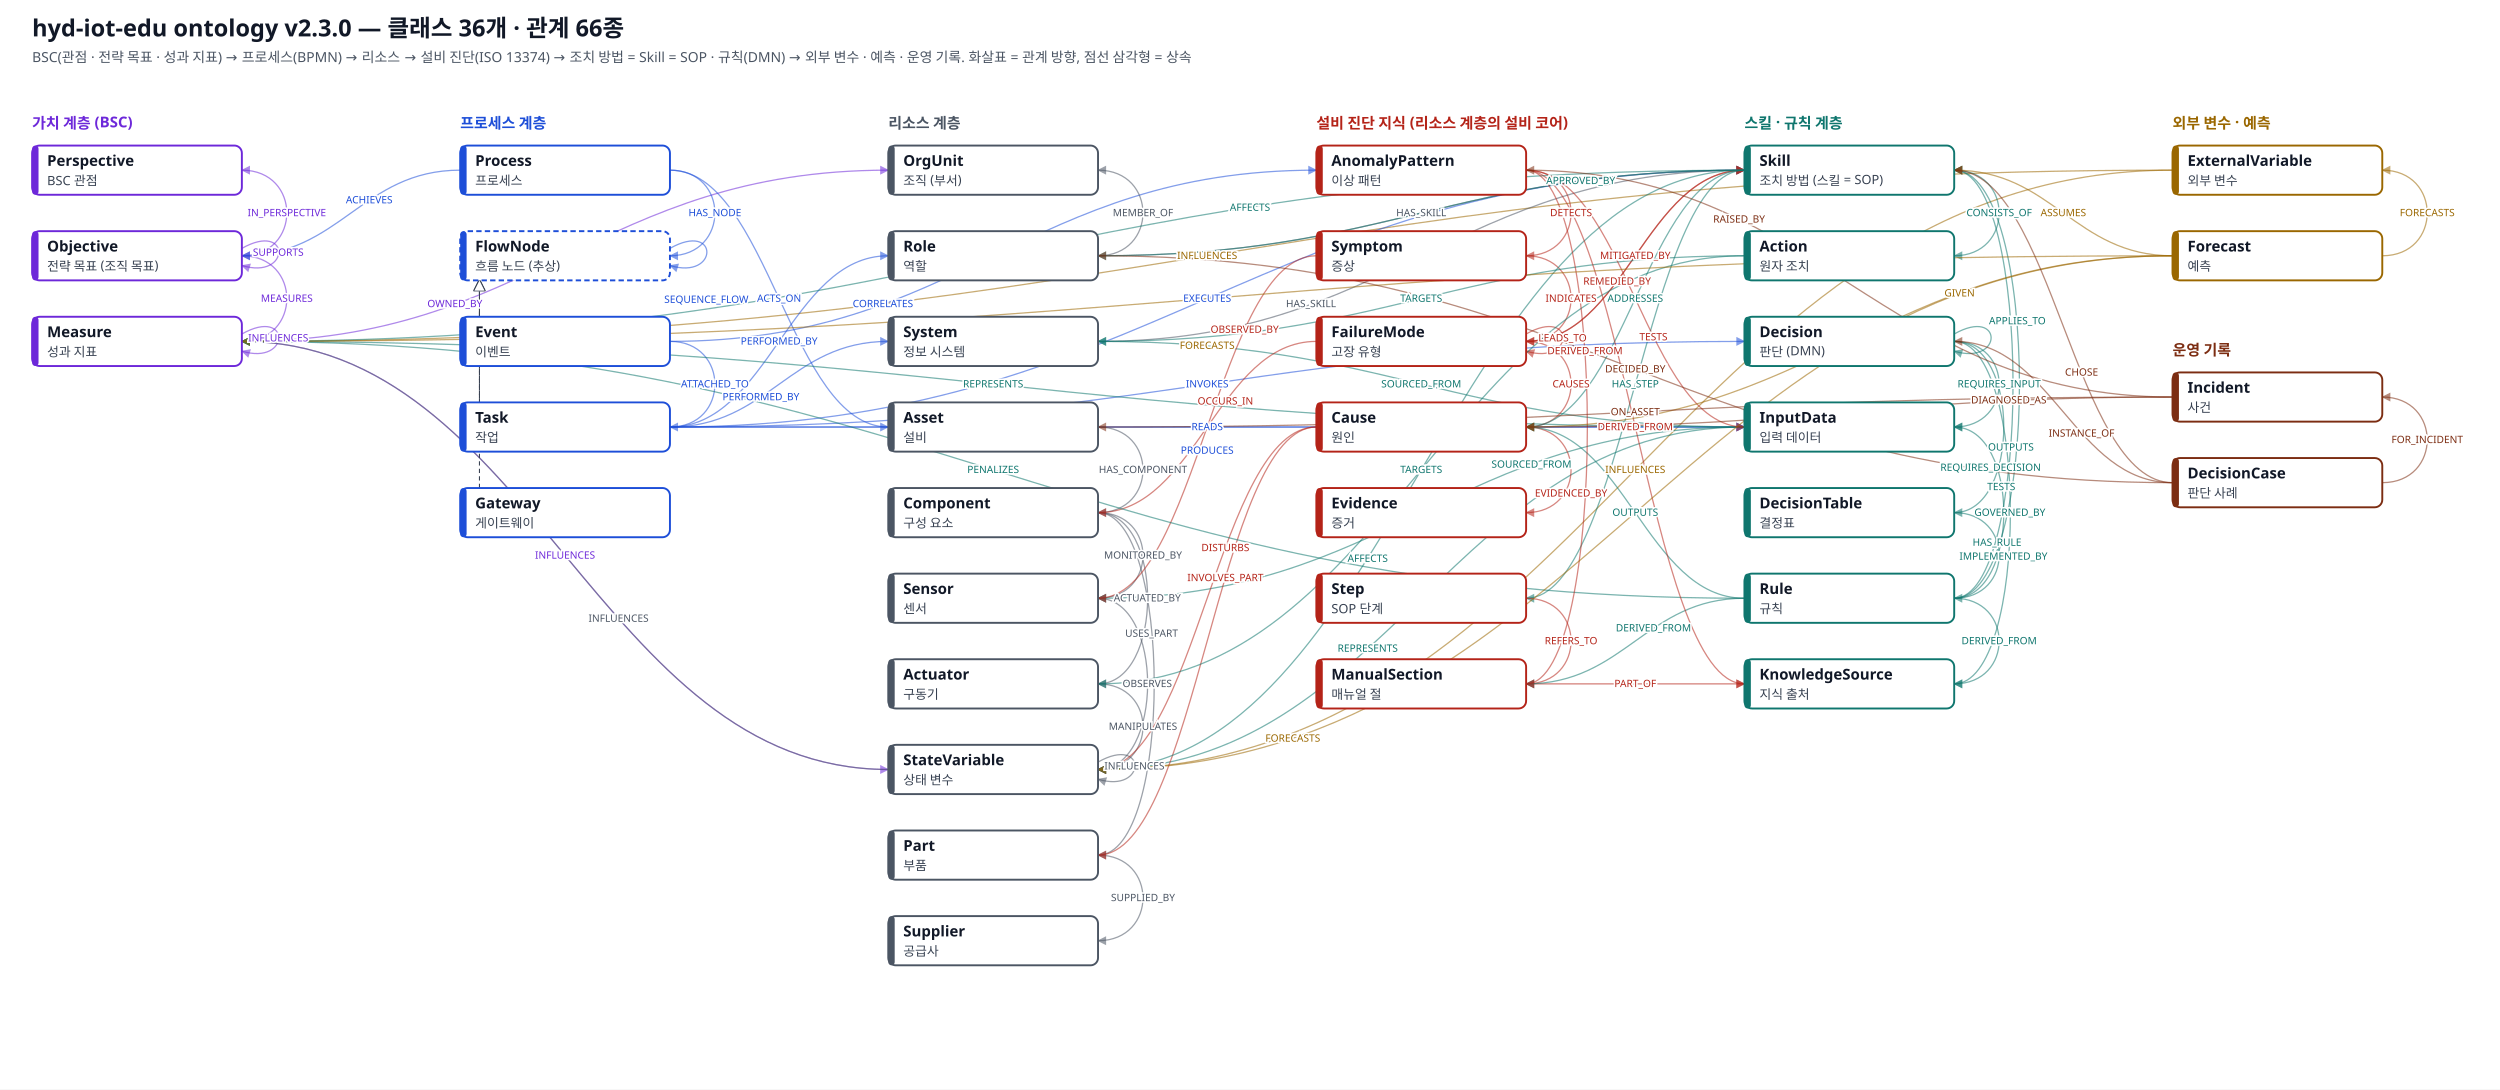
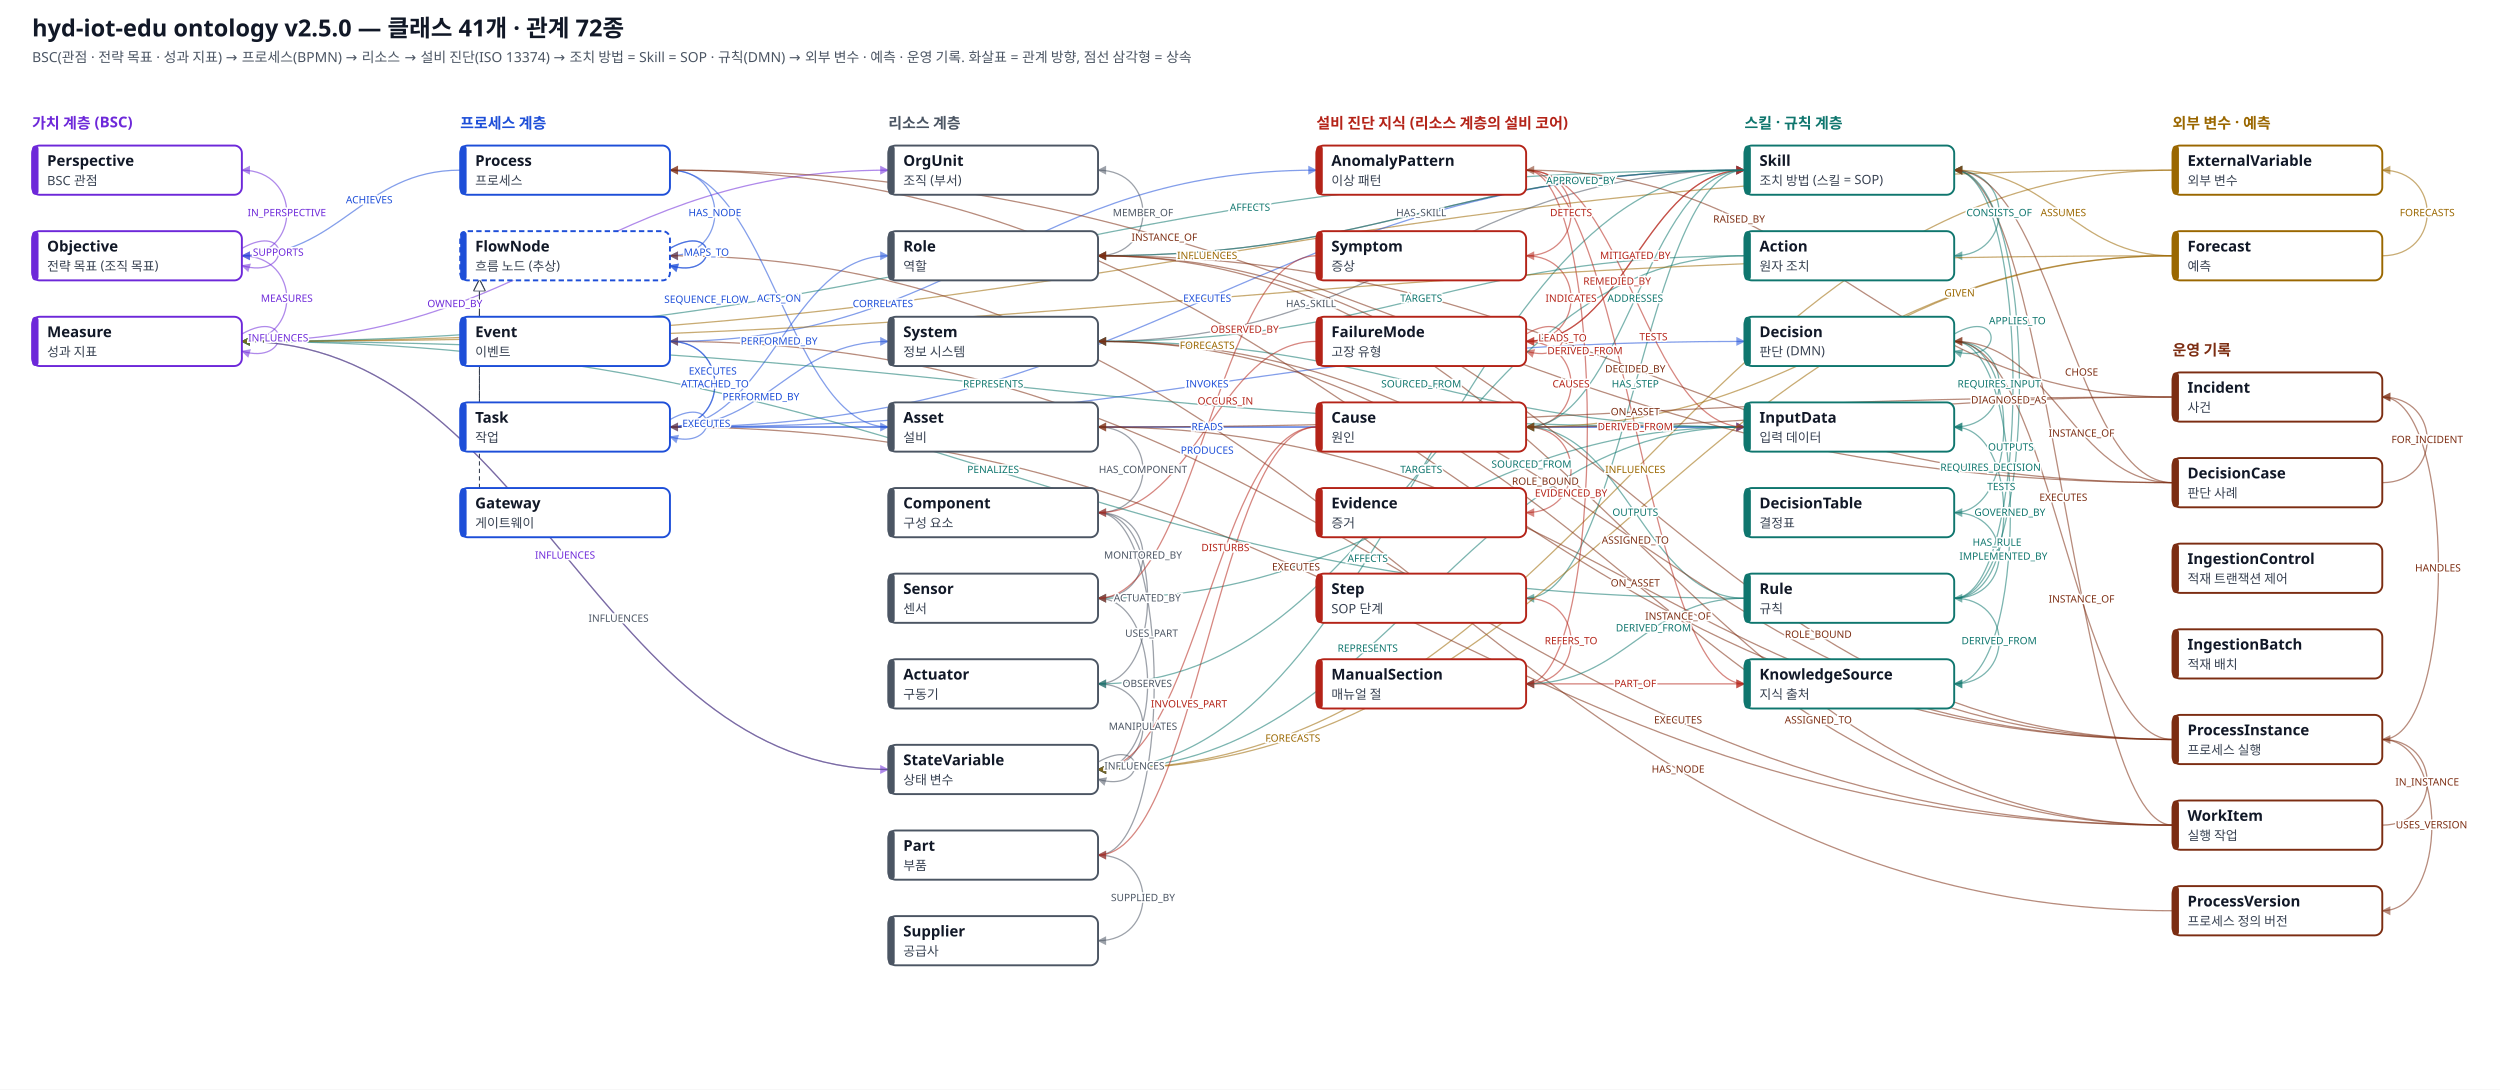
<svg xmlns="http://www.w3.org/2000/svg" viewBox="0 0 2336 1018" width="2336" height="1018" font-family="Pretendard, 'Noto Sans KR', 'Malgun Gothic', sans-serif">
  <defs>
    <marker id="arr" viewBox="0 0 10 10" refX="9" refY="5" markerWidth="7" markerHeight="7" orient="auto-start-reverse">
      <path d="M0 0L10 5L0 10z" fill="context-stroke" />
    </marker>
    <marker id="tri" viewBox="0 0 12 12" refX="11" refY="6" markerWidth="11" markerHeight="11" orient="auto">
      <path d="M0 0L12 6L0 12z" fill="#fff" stroke="#374151" />
    </marker>
  </defs>
  <rect width="2336" height="1018" fill="#ffffff" />
-   <text x="30" y="34" font-size="22" font-weight="700" fill="#111827">hyd-iot-edu ontology v2.3.0 — 클래스 36개 · 관계 66종</text>
+   <text x="30" y="34" font-size="22" font-weight="700" fill="#111827">hyd-iot-edu ontology v2.5.0 — 클래스 41개 · 관계 72종</text>
  <text x="30" y="58" font-size="13" fill="#4b5563">BSC(관점 · 전략 목표 · 성과 지표) → 프로세스(BPMN) → 리소스 → 설비 진단(ISO 13374) → 조치 방법 = Skill = SOP · 규칙(DMN) → 외부 변수 · 예측 · 운영 기록. 화살표 = 관계 방향, 점선 삼각형 = 상속</text>
  <text x="30" y="120" font-size="14" font-weight="700" fill="#6d28d9">가치 계층 (BSC)</text>
  <text x="430" y="120" font-size="14" font-weight="700" fill="#1d4ed8">프로세스 계층</text>
  <text x="830" y="120" font-size="14" font-weight="700" fill="#4b5563">리소스 계층</text>
  <text x="1230" y="120" font-size="14" font-weight="700" fill="#b42318">설비 진단 지식 (리소스 계층의 설비 코어)</text>
  <text x="1630" y="120" font-size="14" font-weight="700" fill="#0f766e">스킬 · 규칙 계층</text>
  <text x="2030" y="120" font-size="14" font-weight="700" fill="#9a6700">외부 변수 · 예측</text>
  <text x="2030" y="332" font-size="14" font-weight="700" fill="#7c2d12">운영 기록</text>
  <path d="M226.0,239.0 C282.0,239.0 282.0,159.0 226.0,159.0" fill="none" stroke="#6d28d9" stroke-width="1.2" stroke-opacity="0.55" marker-end="url(#arr)" />
  <path d="M226.0,232.1 C272.0,206.1 272.0,262.1 226.0,248.1" fill="none" stroke="#6d28d9" stroke-width="1.2" stroke-opacity="0.55" marker-end="url(#arr)" />
  <path d="M226.0,319.0 C282.0,319.0 282.0,239.0 226.0,239.0" fill="none" stroke="#6d28d9" stroke-width="1.2" stroke-opacity="0.55" marker-end="url(#arr)" />
  <path d="M226.0,319.0 C497.8,319.0 558.2,159.0 830.0,159.0" fill="none" stroke="#6d28d9" stroke-width="1.2" stroke-opacity="0.55" marker-end="url(#arr)" />
  <path d="M226.0,312.1 C272.0,286.1 272.0,342.1 226.0,328.1" fill="none" stroke="#6d28d9" stroke-width="1.2" stroke-opacity="0.55" marker-end="url(#arr)" />
  <path d="M226.0,319.0 C497.8,319.0 558.2,719.0 830.0,719.0" fill="none" stroke="#6d28d9" stroke-width="1.2" stroke-opacity="0.55" marker-end="url(#arr)" />
  <path d="M830.0,719.0 C558.2,719.0 497.8,319.0 226.0,319.0" fill="none" stroke="#4b5563" stroke-width="1.2" stroke-opacity="0.55" marker-end="url(#arr)" />
  <path d="M1026.0,712.1 C1072.0,686.1 1072.0,742.1 1026.0,728.1" fill="none" stroke="#4b5563" stroke-width="1.2" stroke-opacity="0.55" marker-end="url(#arr)" />
  <path d="M2030.0,159.0 C1218.2,159.0 1037.8,319.0 226.0,319.0" fill="none" stroke="#9a6700" stroke-width="1.2" stroke-opacity="0.55" marker-end="url(#arr)" />
  <path d="M2030.0,159.0 C1578.2,159.0 1477.8,719.0 1026.0,719.0" fill="none" stroke="#9a6700" stroke-width="1.2" stroke-opacity="0.55" marker-end="url(#arr)" />
  <path d="M430.0,159.0 C338.2,159.0 317.8,239.0 226.0,239.0" fill="none" stroke="#1d4ed8" stroke-width="1.2" stroke-opacity="0.55" marker-end="url(#arr)" />
  <path d="M626.0,159.0 C682.0,159.0 682.0,239.0 626.0,239.0" fill="none" stroke="#1d4ed8" stroke-width="1.2" stroke-opacity="0.55" marker-end="url(#arr)" />
+   <path d="M2030.0,851.0 C1398.2,851.0 1257.8,239.0 626.0,239.0" fill="none" stroke="#7c2d12" stroke-width="1.2" stroke-opacity="0.55" marker-end="url(#arr)" />
  <path d="M626.0,159.0 C717.8,159.0 738.2,399.0 830.0,399.0" fill="none" stroke="#1d4ed8" stroke-width="1.2" stroke-opacity="0.55" marker-end="url(#arr)" />
  <path d="M626.0,232.1 C672.0,206.1 672.0,262.1 626.0,248.1" fill="none" stroke="#1d4ed8" stroke-width="1.2" stroke-opacity="0.55" marker-end="url(#arr)" />
  <path d="M626.0,319.0 C682.0,319.0 682.0,399.0 626.0,399.0" fill="none" stroke="#1d4ed8" stroke-width="1.2" stroke-opacity="0.55" marker-end="url(#arr)" />
  <path d="M626.0,399.0 C717.8,399.0 738.2,239.0 830.0,239.0" fill="none" stroke="#1d4ed8" stroke-width="1.2" stroke-opacity="0.55" marker-end="url(#arr)" />
  <path d="M626.0,399.0 C717.8,399.0 738.2,319.0 830.0,319.0" fill="none" stroke="#1d4ed8" stroke-width="1.2" stroke-opacity="0.55" marker-end="url(#arr)" />
  <path d="M626.0,399.0 C1077.8,399.0 1178.2,399.0 1630.0,399.0" fill="none" stroke="#1d4ed8" stroke-width="1.2" stroke-opacity="0.55" marker-end="url(#arr)" />
  <path d="M626.0,399.0 C1077.8,399.0 1178.2,399.0 1630.0,399.0" fill="none" stroke="#1d4ed8" stroke-width="1.2" stroke-opacity="0.55" marker-end="url(#arr)" />
  <path d="M626.0,399.0 C1077.8,399.0 1178.2,319.0 1630.0,319.0" fill="none" stroke="#1d4ed8" stroke-width="1.2" stroke-opacity="0.55" marker-end="url(#arr)" />
  <path d="M626.0,399.0 C1077.8,399.0 1178.2,159.0 1630.0,159.0" fill="none" stroke="#1d4ed8" stroke-width="1.2" stroke-opacity="0.55" marker-end="url(#arr)" />
+   <path d="M626.0,392.1 C672.0,366.1 672.0,422.1 626.0,408.1" fill="none" stroke="#1d4ed8" stroke-width="1.2" stroke-opacity="0.55" marker-end="url(#arr)" />
+   <path d="M626.0,399.0 C682.0,399.0 682.0,319.0 626.0,319.0" fill="none" stroke="#1d4ed8" stroke-width="1.2" stroke-opacity="0.55" marker-end="url(#arr)" />
+   <path d="M2030.0,771.0 C1938.2,771.0 1917.8,159.0 1826.0,159.0" fill="none" stroke="#7c2d12" stroke-width="1.2" stroke-opacity="0.55" marker-end="url(#arr)" />
+   <path d="M2030.0,771.0 C1398.2,771.0 1257.8,399.0 626.0,399.0" fill="none" stroke="#7c2d12" stroke-width="1.2" stroke-opacity="0.55" marker-end="url(#arr)" />
+   <path d="M2030.0,771.0 C1398.2,771.0 1257.8,319.0 626.0,319.0" fill="none" stroke="#7c2d12" stroke-width="1.2" stroke-opacity="0.55" marker-end="url(#arr)" />
  <path d="M626.0,319.0 C897.8,319.0 958.2,159.0 1230.0,159.0" fill="none" stroke="#1d4ed8" stroke-width="1.2" stroke-opacity="0.55" marker-end="url(#arr)" />
  <path d="M1026.0,239.0 C1082.0,239.0 1082.0,159.0 1026.0,159.0" fill="none" stroke="#4b5563" stroke-width="1.2" stroke-opacity="0.55" marker-end="url(#arr)" />
  <path d="M1026.0,399.0 C1082.0,399.0 1082.0,479.0 1026.0,479.0" fill="none" stroke="#4b5563" stroke-width="1.2" stroke-opacity="0.55" marker-end="url(#arr)" />
  <path d="M1026.0,479.0 C1082.0,479.0 1082.0,559.0 1026.0,559.0" fill="none" stroke="#4b5563" stroke-width="1.2" stroke-opacity="0.55" marker-end="url(#arr)" />
  <path d="M1026.0,479.0 C1087.8,479.0 1087.8,639.0 1026.0,639.0" fill="none" stroke="#4b5563" stroke-width="1.2" stroke-opacity="0.55" marker-end="url(#arr)" />
  <path d="M1026.0,559.0 C1087.8,559.0 1087.8,719.0 1026.0,719.0" fill="none" stroke="#4b5563" stroke-width="1.2" stroke-opacity="0.55" marker-end="url(#arr)" />
  <path d="M1026.0,639.0 C1082.0,639.0 1082.0,719.0 1026.0,719.0" fill="none" stroke="#4b5563" stroke-width="1.2" stroke-opacity="0.55" marker-end="url(#arr)" />
  <path d="M1026.0,479.0 C1096.0,479.0 1096.0,799.0 1026.0,799.0" fill="none" stroke="#4b5563" stroke-width="1.2" stroke-opacity="0.55" marker-end="url(#arr)" />
  <path d="M1026.0,799.0 C1082.0,799.0 1082.0,879.0 1026.0,879.0" fill="none" stroke="#4b5563" stroke-width="1.2" stroke-opacity="0.55" marker-end="url(#arr)" />
  <path d="M1026.0,239.0 C1297.8,239.0 1358.2,159.0 1630.0,159.0" fill="none" stroke="#4b5563" stroke-width="1.2" stroke-opacity="0.55" marker-end="url(#arr)" />
  <path d="M1026.0,319.0 C1297.8,319.0 1358.2,159.0 1630.0,159.0" fill="none" stroke="#4b5563" stroke-width="1.2" stroke-opacity="0.55" marker-end="url(#arr)" />
  <path d="M1630.0,399.0 C1358.2,399.0 1297.8,319.0 1026.0,319.0" fill="none" stroke="#0f766e" stroke-width="1.2" stroke-opacity="0.55" marker-end="url(#arr)" />
  <path d="M1630.0,399.0 C1358.2,399.0 1297.8,559.0 1026.0,559.0" fill="none" stroke="#0f766e" stroke-width="1.2" stroke-opacity="0.55" marker-end="url(#arr)" />
  <path d="M1630.0,399.0 C1358.2,399.0 1297.8,719.0 1026.0,719.0" fill="none" stroke="#0f766e" stroke-width="1.2" stroke-opacity="0.55" marker-end="url(#arr)" />
  <path d="M1630.0,399.0 C998.2,399.0 857.8,319.0 226.0,319.0" fill="none" stroke="#0f766e" stroke-width="1.2" stroke-opacity="0.55" marker-end="url(#arr)" />
  <path d="M1426.0,159.0 C1482.0,159.0 1482.0,239.0 1426.0,239.0" fill="none" stroke="#b42318" stroke-width="1.2" stroke-opacity="0.55" marker-end="url(#arr)" />
  <path d="M1230.0,239.0 C1138.2,239.0 1117.8,559.0 1026.0,559.0" fill="none" stroke="#b42318" stroke-width="1.2" stroke-opacity="0.55" marker-end="url(#arr)" />
  <path d="M1426.0,239.0 C1482.0,239.0 1482.0,319.0 1426.0,319.0" fill="none" stroke="#b42318" stroke-width="1.2" stroke-opacity="0.55" marker-end="url(#arr)" />
  <path d="M1230.0,319.0 C1138.2,319.0 1117.8,479.0 1026.0,479.0" fill="none" stroke="#b42318" stroke-width="1.2" stroke-opacity="0.55" marker-end="url(#arr)" />
  <path d="M1426.0,312.1 C1472.0,286.1 1472.0,342.1 1426.0,328.1" fill="none" stroke="#b42318" stroke-width="1.2" stroke-opacity="0.55" marker-end="url(#arr)" />
  <path d="M1426.0,399.0 C1482.0,399.0 1482.0,319.0 1426.0,319.0" fill="none" stroke="#b42318" stroke-width="1.2" stroke-opacity="0.55" marker-end="url(#arr)" />
  <path d="M1230.0,399.0 C1138.2,399.0 1117.8,799.0 1026.0,799.0" fill="none" stroke="#b42318" stroke-width="1.2" stroke-opacity="0.55" marker-end="url(#arr)" />
  <path d="M1230.0,399.0 C1138.2,399.0 1117.8,719.0 1026.0,719.0" fill="none" stroke="#b42318" stroke-width="1.2" stroke-opacity="0.55" marker-end="url(#arr)" />
  <path d="M1426.0,399.0 C1482.0,399.0 1482.0,479.0 1426.0,479.0" fill="none" stroke="#b42318" stroke-width="1.2" stroke-opacity="0.55" marker-end="url(#arr)" />
  <path d="M1426.0,319.0 C1517.8,319.0 1538.2,159.0 1630.0,159.0" fill="none" stroke="#b42318" stroke-width="1.2" stroke-opacity="0.55" marker-end="url(#arr)" />
  <path d="M1426.0,319.0 C1517.8,319.0 1538.2,159.0 1630.0,159.0" fill="none" stroke="#b42318" stroke-width="1.2" stroke-opacity="0.55" marker-end="url(#arr)" />
  <path d="M1630.0,159.0 C1538.2,159.0 1517.8,399.0 1426.0,399.0" fill="none" stroke="#0f766e" stroke-width="1.2" stroke-opacity="0.55" marker-end="url(#arr)" />
  <path d="M1630.0,159.0 C1538.2,159.0 1517.8,559.0 1426.0,559.0" fill="none" stroke="#0f766e" stroke-width="1.2" stroke-opacity="0.55" marker-end="url(#arr)" />
  <path d="M1426.0,559.0 C1482.0,559.0 1482.0,639.0 1426.0,639.0" fill="none" stroke="#b42318" stroke-width="1.2" stroke-opacity="0.55" marker-end="url(#arr)" />
  <path d="M1426.0,639.0 C1517.8,639.0 1538.2,639.0 1630.0,639.0" fill="none" stroke="#b42318" stroke-width="1.2" stroke-opacity="0.55" marker-end="url(#arr)" />
  <path d="M1826.0,159.0 C1882.0,159.0 1882.0,239.0 1826.0,239.0" fill="none" stroke="#0f766e" stroke-width="1.2" stroke-opacity="0.55" marker-end="url(#arr)" />
  <path d="M1630.0,239.0 C1358.2,239.0 1297.8,639.0 1026.0,639.0" fill="none" stroke="#0f766e" stroke-width="1.2" stroke-opacity="0.55" marker-end="url(#arr)" />
  <path d="M1630.0,239.0 C1358.2,239.0 1297.8,319.0 1026.0,319.0" fill="none" stroke="#0f766e" stroke-width="1.2" stroke-opacity="0.55" marker-end="url(#arr)" />
  <path d="M1630.0,159.0 C1358.2,159.0 1297.8,239.0 1026.0,239.0" fill="none" stroke="#0f766e" stroke-width="1.2" stroke-opacity="0.55" marker-end="url(#arr)" />
  <path d="M1630.0,159.0 C1358.2,159.0 1297.8,719.0 1026.0,719.0" fill="none" stroke="#0f766e" stroke-width="1.2" stroke-opacity="0.55" marker-end="url(#arr)" />
  <path d="M1630.0,159.0 C998.2,159.0 857.8,319.0 226.0,319.0" fill="none" stroke="#0f766e" stroke-width="1.2" stroke-opacity="0.55" marker-end="url(#arr)" />
  <path d="M1826.0,319.0 C1882.0,319.0 1882.0,399.0 1826.0,399.0" fill="none" stroke="#0f766e" stroke-width="1.2" stroke-opacity="0.55" marker-end="url(#arr)" />
  <path d="M1826.0,312.1 C1872.0,286.1 1872.0,342.1 1826.0,328.1" fill="none" stroke="#0f766e" stroke-width="1.2" stroke-opacity="0.55" marker-end="url(#arr)" />
  <path d="M1826.0,319.0 C1887.8,319.0 1887.8,479.0 1826.0,479.0" fill="none" stroke="#0f766e" stroke-width="1.2" stroke-opacity="0.55" marker-end="url(#arr)" />
  <path d="M1826.0,319.0 C1896.0,319.0 1896.0,639.0 1826.0,639.0" fill="none" stroke="#0f766e" stroke-width="1.2" stroke-opacity="0.55" marker-end="url(#arr)" />
  <path d="M1826.0,479.0 C1882.0,479.0 1882.0,559.0 1826.0,559.0" fill="none" stroke="#0f766e" stroke-width="1.2" stroke-opacity="0.55" marker-end="url(#arr)" />
  <path d="M1826.0,559.0 C1887.8,559.0 1887.8,399.0 1826.0,399.0" fill="none" stroke="#0f766e" stroke-width="1.2" stroke-opacity="0.55" marker-end="url(#arr)" />
  <path d="M1426.0,159.0 C1517.8,159.0 1538.2,399.0 1630.0,399.0" fill="none" stroke="#b42318" stroke-width="1.2" stroke-opacity="0.55" marker-end="url(#arr)" />
  <path d="M1826.0,559.0 C1899.3,559.0 1899.3,159.0 1826.0,159.0" fill="none" stroke="#0f766e" stroke-width="1.2" stroke-opacity="0.55" marker-end="url(#arr)" />
  <path d="M1630.0,559.0 C1538.2,559.0 1517.8,399.0 1426.0,399.0" fill="none" stroke="#0f766e" stroke-width="1.2" stroke-opacity="0.55" marker-end="url(#arr)" />
  <path d="M1826.0,559.0 C1907.3,559.0 1907.3,159.0 1826.0,159.0" fill="none" stroke="#0f766e" stroke-width="1.2" stroke-opacity="0.55" marker-end="url(#arr)" />
  <path d="M1630.0,559.0 C998.2,559.0 857.8,319.0 226.0,319.0" fill="none" stroke="#0f766e" stroke-width="1.2" stroke-opacity="0.55" marker-end="url(#arr)" />
  <path d="M1826.0,559.0 C1882.0,559.0 1882.0,639.0 1826.0,639.0" fill="none" stroke="#0f766e" stroke-width="1.2" stroke-opacity="0.55" marker-end="url(#arr)" />
  <path d="M1630.0,559.0 C1538.2,559.0 1517.8,639.0 1426.0,639.0" fill="none" stroke="#0f766e" stroke-width="1.2" stroke-opacity="0.55" marker-end="url(#arr)" />
  <path d="M1426.0,159.0 C1517.8,159.0 1538.2,639.0 1630.0,639.0" fill="none" stroke="#b42318" stroke-width="1.2" stroke-opacity="0.55" marker-end="url(#arr)" />
  <path d="M1426.0,159.0 C1502.3,159.0 1502.3,639.0 1426.0,639.0" fill="none" stroke="#b42318" stroke-width="1.2" stroke-opacity="0.55" marker-end="url(#arr)" />
  <path d="M2030.0,239.0 C1578.2,239.0 1477.8,719.0 1026.0,719.0" fill="none" stroke="#9a6700" stroke-width="1.2" stroke-opacity="0.55" marker-end="url(#arr)" />
  <path d="M2030.0,239.0 C1218.2,239.0 1037.8,319.0 226.0,319.0" fill="none" stroke="#9a6700" stroke-width="1.2" stroke-opacity="0.55" marker-end="url(#arr)" />
  <path d="M2226.0,239.0 C2282.0,239.0 2282.0,159.0 2226.0,159.0" fill="none" stroke="#9a6700" stroke-width="1.2" stroke-opacity="0.55" marker-end="url(#arr)" />
  <path d="M2030.0,239.0 C1938.2,239.0 1917.8,159.0 1826.0,159.0" fill="none" stroke="#9a6700" stroke-width="1.2" stroke-opacity="0.55" marker-end="url(#arr)" />
  <path d="M2030.0,239.0 C1758.2,239.0 1697.8,399.0 1426.0,399.0" fill="none" stroke="#9a6700" stroke-width="1.2" stroke-opacity="0.55" marker-end="url(#arr)" />
  <path d="M2030.0,371.0 C1578.2,371.0 1477.8,399.0 1026.0,399.0" fill="none" stroke="#7c2d12" stroke-width="1.2" stroke-opacity="0.55" marker-end="url(#arr)" />
+   <path d="M2030.0,691.0 C1578.2,691.0 1477.8,399.0 1026.0,399.0" fill="none" stroke="#7c2d12" stroke-width="1.2" stroke-opacity="0.55" marker-end="url(#arr)" />
  <path d="M2030.0,371.0 C1758.2,371.0 1697.8,159.0 1426.0,159.0" fill="none" stroke="#7c2d12" stroke-width="1.2" stroke-opacity="0.55" marker-end="url(#arr)" />
  <path d="M2030.0,371.0 C1758.2,371.0 1697.8,399.0 1426.0,399.0" fill="none" stroke="#7c2d12" stroke-width="1.2" stroke-opacity="0.55" marker-end="url(#arr)" />
  <path d="M2030.0,451.0 C1938.2,451.0 1917.8,319.0 1826.0,319.0" fill="none" stroke="#7c2d12" stroke-width="1.2" stroke-opacity="0.55" marker-end="url(#arr)" />
+   <path d="M2030.0,451.0 C1398.2,451.0 1257.8,159.0 626.0,159.0" fill="none" stroke="#7c2d12" stroke-width="1.2" stroke-opacity="0.55" marker-end="url(#arr)" />
+   <path d="M2030.0,691.0 C1938.2,691.0 1917.8,319.0 1826.0,319.0" fill="none" stroke="#7c2d12" stroke-width="1.2" stroke-opacity="0.55" marker-end="url(#arr)" />
+   <path d="M2030.0,691.0 C1398.2,691.0 1257.8,159.0 626.0,159.0" fill="none" stroke="#7c2d12" stroke-width="1.2" stroke-opacity="0.55" marker-end="url(#arr)" />
  <path d="M2030.0,451.0 C1938.2,451.0 1917.8,159.0 1826.0,159.0" fill="none" stroke="#7c2d12" stroke-width="1.2" stroke-opacity="0.55" marker-end="url(#arr)" />
  <path d="M2030.0,451.0 C1578.2,451.0 1477.8,239.0 1026.0,239.0" fill="none" stroke="#7c2d12" stroke-width="1.2" stroke-opacity="0.55" marker-end="url(#arr)" />
  <path d="M2226.0,451.0 C2282.0,451.0 2282.0,371.0 2226.0,371.0" fill="none" stroke="#7c2d12" stroke-width="1.2" stroke-opacity="0.55" marker-end="url(#arr)" />
+   <path d="M2226.0,691.0 C2296.0,691.0 2296.0,371.0 2226.0,371.0" fill="none" stroke="#7c2d12" stroke-width="1.2" stroke-opacity="0.55" marker-end="url(#arr)" />
+   <path d="M2226.0,771.0 C2282.0,771.0 2282.0,691.0 2226.0,691.0" fill="none" stroke="#7c2d12" stroke-width="1.2" stroke-opacity="0.55" marker-end="url(#arr)" />
+   <path d="M2030.0,771.0 C1578.2,771.0 1477.8,239.0 1026.0,239.0" fill="none" stroke="#7c2d12" stroke-width="1.2" stroke-opacity="0.55" marker-end="url(#arr)" />
+   <path d="M2030.0,771.0 C1578.2,771.0 1477.8,319.0 1026.0,319.0" fill="none" stroke="#7c2d12" stroke-width="1.2" stroke-opacity="0.55" marker-end="url(#arr)" />
+   <path d="M2030.0,691.0 C1578.2,691.0 1477.8,239.0 1026.0,239.0" fill="none" stroke="#7c2d12" stroke-width="1.2" stroke-opacity="0.55" marker-end="url(#arr)" />
+   <path d="M2030.0,691.0 C1578.2,691.0 1477.8,319.0 1026.0,319.0" fill="none" stroke="#7c2d12" stroke-width="1.2" stroke-opacity="0.55" marker-end="url(#arr)" />
+   <path d="M2226.0,691.0 C2287.8,691.0 2287.8,851.0 2226.0,851.0" fill="none" stroke="#7c2d12" stroke-width="1.2" stroke-opacity="0.55" marker-end="url(#arr)" />
+   <path d="M626.0,232.1 C672.0,206.1 672.0,262.1 626.0,248.1" fill="none" stroke="#1d4ed8" stroke-width="1.2" stroke-opacity="0.55" marker-end="url(#arr)" />
  <path d="M448,296 L448,262" fill="none" stroke="#374151" stroke-dasharray="4 3" marker-end="url(#tri)" />
  <path d="M448,376 L448,262" fill="none" stroke="#374151" stroke-dasharray="4 3" marker-end="url(#tri)" />
  <path d="M448,456 L448,262" fill="none" stroke="#374151" stroke-dasharray="4 3" marker-end="url(#tri)" />
  <text x="268" y="202" font-size="9.5" text-anchor="middle" fill="#6d28d9" stroke="#fff" stroke-width="3" paint-order="stroke">IN_PERSPECTIVE</text>
  <text x="260" y="239" font-size="9.5" text-anchor="middle" fill="#6d28d9" stroke="#fff" stroke-width="3" paint-order="stroke">SUPPORTS</text>
  <text x="268" y="282" font-size="9.5" text-anchor="middle" fill="#6d28d9" stroke="#fff" stroke-width="3" paint-order="stroke">MEASURES</text>
  <text x="425" y="287" font-size="9.5" text-anchor="middle" fill="#6d28d9" stroke="#fff" stroke-width="3" paint-order="stroke">OWNED_BY</text>
  <text x="260" y="319" font-size="9.5" text-anchor="middle" fill="#6d28d9" stroke="#fff" stroke-width="3" paint-order="stroke">INFLUENCES</text>
  <text x="528" y="522" font-size="9.5" text-anchor="middle" fill="#6d28d9" stroke="#fff" stroke-width="3" paint-order="stroke">INFLUENCES</text>
  <text x="578" y="581" font-size="9.5" text-anchor="middle" fill="#4b5563" stroke="#fff" stroke-width="3" paint-order="stroke">INFLUENCES</text>
  <text x="1060" y="719" font-size="9.5" text-anchor="middle" fill="#4b5563" stroke="#fff" stroke-width="3" paint-order="stroke">INFLUENCES</text>
  <text x="1128" y="242" font-size="9.5" text-anchor="middle" fill="#9a6700" stroke="#fff" stroke-width="3" paint-order="stroke">INFLUENCES</text>
  <text x="1528" y="442" font-size="9.5" text-anchor="middle" fill="#9a6700" stroke="#fff" stroke-width="3" paint-order="stroke">INFLUENCES</text>
  <text x="345" y="190" font-size="9.5" text-anchor="middle" fill="#1d4ed8" stroke="#fff" stroke-width="3" paint-order="stroke">ACHIEVES</text>
  <text x="668" y="202" font-size="9.5" text-anchor="middle" fill="#1d4ed8" stroke="#fff" stroke-width="3" paint-order="stroke">HAS_NODE</text>
+   <text x="1568" y="722" font-size="9.5" text-anchor="middle" fill="#7c2d12" stroke="#fff" stroke-width="3" paint-order="stroke">HAS_NODE</text>
  <text x="728" y="282" font-size="9.5" text-anchor="middle" fill="#1d4ed8" stroke="#fff" stroke-width="3" paint-order="stroke">ACTS_ON</text>
  <text x="660" y="283" font-size="9.5" text-anchor="middle" fill="#1d4ed8" stroke="#fff" stroke-width="3" paint-order="stroke">SEQUENCE_FLOW</text>
  <text x="668" y="362" font-size="9.5" text-anchor="middle" fill="#1d4ed8" stroke="#fff" stroke-width="3" paint-order="stroke">ATTACHED_TO</text>
  <text x="728" y="322" font-size="9.5" text-anchor="middle" fill="#1d4ed8" stroke="#fff" stroke-width="3" paint-order="stroke">PERFORMED_BY</text>
  <text x="711" y="374" font-size="9.5" text-anchor="middle" fill="#1d4ed8" stroke="#fff" stroke-width="3" paint-order="stroke">PERFORMED_BY</text>
  <text x="1128" y="402" font-size="9.5" text-anchor="middle" fill="#1d4ed8" stroke="#fff" stroke-width="3" paint-order="stroke">READS</text>
  <text x="1128" y="424" font-size="9.5" text-anchor="middle" fill="#1d4ed8" stroke="#fff" stroke-width="3" paint-order="stroke">PRODUCES</text>
  <text x="1128" y="362" font-size="9.5" text-anchor="middle" fill="#1d4ed8" stroke="#fff" stroke-width="3" paint-order="stroke">INVOKES</text>
  <text x="1128" y="282" font-size="9.5" text-anchor="middle" fill="#1d4ed8" stroke="#fff" stroke-width="3" paint-order="stroke">EXECUTES</text>
+   <text x="660" y="399" font-size="9.5" text-anchor="middle" fill="#1d4ed8" stroke="#fff" stroke-width="3" paint-order="stroke">EXECUTES</text>
+   <text x="666" y="350" font-size="9.5" text-anchor="middle" fill="#1d4ed8" stroke="#fff" stroke-width="3" paint-order="stroke">EXECUTES</text>
+   <text x="1928" y="468" font-size="9.5" text-anchor="middle" fill="#7c2d12" stroke="#fff" stroke-width="3" paint-order="stroke">EXECUTES</text>
+   <text x="1211" y="533" font-size="9.5" text-anchor="middle" fill="#7c2d12" stroke="#fff" stroke-width="3" paint-order="stroke">EXECUTES</text>
+   <text x="1568" y="676" font-size="9.5" text-anchor="middle" fill="#7c2d12" stroke="#fff" stroke-width="3" paint-order="stroke">EXECUTES</text>
  <text x="825" y="287" font-size="9.5" text-anchor="middle" fill="#1d4ed8" stroke="#fff" stroke-width="3" paint-order="stroke">CORRELATES</text>
  <text x="1068" y="202" font-size="9.5" text-anchor="middle" fill="#4b5563" stroke="#fff" stroke-width="3" paint-order="stroke">MEMBER_OF</text>
  <text x="1068" y="442" font-size="9.5" text-anchor="middle" fill="#4b5563" stroke="#fff" stroke-width="3" paint-order="stroke">HAS_COMPONENT</text>
  <text x="1068" y="522" font-size="9.5" text-anchor="middle" fill="#4b5563" stroke="#fff" stroke-width="3" paint-order="stroke">MONITORED_BY</text>
  <text x="1072" y="562" font-size="9.5" text-anchor="middle" fill="#4b5563" stroke="#fff" stroke-width="3" paint-order="stroke">ACTUATED_BY</text>
  <text x="1072" y="642" font-size="9.5" text-anchor="middle" fill="#4b5563" stroke="#fff" stroke-width="3" paint-order="stroke">OBSERVES</text>
  <text x="1068" y="682" font-size="9.5" text-anchor="middle" fill="#4b5563" stroke="#fff" stroke-width="3" paint-order="stroke">MANIPULATES</text>
  <text x="1076" y="595" font-size="9.5" text-anchor="middle" fill="#4b5563" stroke="#fff" stroke-width="3" paint-order="stroke">USES_PART</text>
  <text x="1068" y="842" font-size="9.5" text-anchor="middle" fill="#4b5563" stroke="#fff" stroke-width="3" paint-order="stroke">SUPPLIED_BY</text>
  <text x="1328" y="202" font-size="9.5" text-anchor="middle" fill="#4b5563" stroke="#fff" stroke-width="3" paint-order="stroke">HAS_SKILL</text>
  <text x="1225" y="287" font-size="9.5" text-anchor="middle" fill="#4b5563" stroke="#fff" stroke-width="3" paint-order="stroke">HAS_SKILL</text>
  <text x="1328" y="362" font-size="9.5" text-anchor="middle" fill="#0f766e" stroke="#fff" stroke-width="3" paint-order="stroke">SOURCED_FROM</text>
  <text x="1431" y="437" font-size="9.5" text-anchor="middle" fill="#0f766e" stroke="#fff" stroke-width="3" paint-order="stroke">SOURCED_FROM</text>
  <text x="1278" y="609" font-size="9.5" text-anchor="middle" fill="#0f766e" stroke="#fff" stroke-width="3" paint-order="stroke">REPRESENTS</text>
  <text x="928" y="362" font-size="9.5" text-anchor="middle" fill="#0f766e" stroke="#fff" stroke-width="3" paint-order="stroke">REPRESENTS</text>
  <text x="1468" y="202" font-size="9.5" text-anchor="middle" fill="#b42318" stroke="#fff" stroke-width="3" paint-order="stroke">DETECTS</text>
  <text x="1163" y="311" font-size="9.5" text-anchor="middle" fill="#b42318" stroke="#fff" stroke-width="3" paint-order="stroke">OBSERVED_BY</text>
  <text x="1468" y="282" font-size="9.5" text-anchor="middle" fill="#b42318" stroke="#fff" stroke-width="3" paint-order="stroke">INDICATES</text>
  <text x="1145" y="378" font-size="9.5" text-anchor="middle" fill="#b42318" stroke="#fff" stroke-width="3" paint-order="stroke">OCCURS_IN</text>
  <text x="1460" y="319" font-size="9.5" text-anchor="middle" fill="#b42318" stroke="#fff" stroke-width="3" paint-order="stroke">LEADS_TO</text>
  <text x="1468" y="362" font-size="9.5" text-anchor="middle" fill="#b42318" stroke="#fff" stroke-width="3" paint-order="stroke">CAUSES</text>
-   <text x="1145" y="543" font-size="9.5" text-anchor="middle" fill="#b42318" stroke="#fff" stroke-width="3" paint-order="stroke">INVOLVES_PART</text>
+   <text x="1111" y="661" font-size="9.5" text-anchor="middle" fill="#b42318" stroke="#fff" stroke-width="3" paint-order="stroke">INVOLVES_PART</text>
  <text x="1145" y="515" font-size="9.5" text-anchor="middle" fill="#b42318" stroke="#fff" stroke-width="3" paint-order="stroke">DISTURBS</text>
  <text x="1468" y="464" font-size="9.5" text-anchor="middle" fill="#b42318" stroke="#fff" stroke-width="3" paint-order="stroke">EVIDENCED_BY</text>
  <text x="1528" y="242" font-size="9.5" text-anchor="middle" fill="#b42318" stroke="#fff" stroke-width="3" paint-order="stroke">MITIGATED_BY</text>
  <text x="1511" y="266" font-size="9.5" text-anchor="middle" fill="#b42318" stroke="#fff" stroke-width="3" paint-order="stroke">REMEDIED_BY</text>
  <text x="1528" y="282" font-size="9.5" text-anchor="middle" fill="#0f766e" stroke="#fff" stroke-width="3" paint-order="stroke">ADDRESSES</text>
  <text x="1528" y="362" font-size="9.5" text-anchor="middle" fill="#0f766e" stroke="#fff" stroke-width="3" paint-order="stroke">HAS_STEP</text>
  <text x="1468" y="602" font-size="9.5" text-anchor="middle" fill="#b42318" stroke="#fff" stroke-width="3" paint-order="stroke">REFERS_TO</text>
  <text x="1528" y="642" font-size="9.5" text-anchor="middle" fill="#b42318" stroke="#fff" stroke-width="3" paint-order="stroke">PART_OF</text>
  <text x="1868" y="202" font-size="9.5" text-anchor="middle" fill="#0f766e" stroke="#fff" stroke-width="3" paint-order="stroke">CONSISTS_OF</text>
  <text x="1328" y="442" font-size="9.5" text-anchor="middle" fill="#0f766e" stroke="#fff" stroke-width="3" paint-order="stroke">TARGETS</text>
  <text x="1328" y="282" font-size="9.5" text-anchor="middle" fill="#0f766e" stroke="#fff" stroke-width="3" paint-order="stroke">TARGETS</text>
  <text x="1477" y="172" font-size="9.5" text-anchor="middle" fill="#0f766e" stroke="#fff" stroke-width="3" paint-order="stroke">APPROVED_BY</text>
  <text x="1278" y="525" font-size="9.5" text-anchor="middle" fill="#0f766e" stroke="#fff" stroke-width="3" paint-order="stroke">AFFECTS</text>
  <text x="1168" y="197" font-size="9.5" text-anchor="middle" fill="#0f766e" stroke="#fff" stroke-width="3" paint-order="stroke">AFFECTS</text>
  <text x="1868" y="362" font-size="9.5" text-anchor="middle" fill="#0f766e" stroke="#fff" stroke-width="3" paint-order="stroke">REQUIRES_INPUT</text>
  <text x="1860" y="440" font-size="9.5" text-anchor="middle" fill="#0f766e" stroke="#fff" stroke-width="3" paint-order="stroke">REQUIRES_DECISION</text>
  <text x="1872" y="523" font-size="9.5" text-anchor="middle" fill="#0f766e" stroke="#fff" stroke-width="3" paint-order="stroke">IMPLEMENTED_BY</text>
  <text x="1878" y="482" font-size="9.5" text-anchor="middle" fill="#0f766e" stroke="#fff" stroke-width="3" paint-order="stroke">GOVERNED_BY</text>
  <text x="1866" y="510" font-size="9.5" text-anchor="middle" fill="#0f766e" stroke="#fff" stroke-width="3" paint-order="stroke">HAS_RULE</text>
  <text x="1870" y="458" font-size="9.5" text-anchor="middle" fill="#0f766e" stroke="#fff" stroke-width="3" paint-order="stroke">TESTS</text>
  <text x="1545" y="318" font-size="9.5" text-anchor="middle" fill="#b42318" stroke="#fff" stroke-width="3" paint-order="stroke">TESTS</text>
  <text x="1879" y="421" font-size="9.5" text-anchor="middle" fill="#0f766e" stroke="#fff" stroke-width="3" paint-order="stroke">OUTPUTS</text>
  <text x="1528" y="482" font-size="9.5" text-anchor="middle" fill="#0f766e" stroke="#fff" stroke-width="3" paint-order="stroke">OUTPUTS</text>
  <text x="1885" y="303" font-size="9.5" text-anchor="middle" fill="#0f766e" stroke="#fff" stroke-width="3" paint-order="stroke">APPLIES_TO</text>
  <text x="928" y="442" font-size="9.5" text-anchor="middle" fill="#0f766e" stroke="#fff" stroke-width="3" paint-order="stroke">PENALIZES</text>
  <text x="1868" y="602" font-size="9.5" text-anchor="middle" fill="#0f766e" stroke="#fff" stroke-width="3" paint-order="stroke">DERIVED_FROM</text>
  <text x="1545" y="590" font-size="9.5" text-anchor="middle" fill="#0f766e" stroke="#fff" stroke-width="3" paint-order="stroke">DERIVED_FROM</text>
  <text x="1528" y="402" font-size="9.5" text-anchor="middle" fill="#b42318" stroke="#fff" stroke-width="3" paint-order="stroke">DERIVED_FROM</text>
  <text x="1481" y="331" font-size="9.5" text-anchor="middle" fill="#b42318" stroke="#fff" stroke-width="3" paint-order="stroke">DERIVED_FROM</text>
  <text x="1208" y="693" font-size="9.5" text-anchor="middle" fill="#9a6700" stroke="#fff" stroke-width="3" paint-order="stroke">FORECASTS</text>
  <text x="1128" y="326" font-size="9.5" text-anchor="middle" fill="#9a6700" stroke="#fff" stroke-width="3" paint-order="stroke">FORECASTS</text>
  <text x="2268" y="202" font-size="9.5" text-anchor="middle" fill="#9a6700" stroke="#fff" stroke-width="3" paint-order="stroke">FORECASTS</text>
  <text x="1928" y="202" font-size="9.5" text-anchor="middle" fill="#9a6700" stroke="#fff" stroke-width="3" paint-order="stroke">ASSUMES</text>
  <text x="1831" y="277" font-size="9.5" text-anchor="middle" fill="#9a6700" stroke="#fff" stroke-width="3" paint-order="stroke">GIVEN</text>
  <text x="1528" y="388" font-size="9.5" text-anchor="middle" fill="#7c2d12" stroke="#fff" stroke-width="3" paint-order="stroke">ON_ASSET</text>
+   <text x="1528" y="548" font-size="9.5" text-anchor="middle" fill="#7c2d12" stroke="#fff" stroke-width="3" paint-order="stroke">ON_ASSET</text>
  <text x="1625" y="208" font-size="9.5" text-anchor="middle" fill="#7c2d12" stroke="#fff" stroke-width="3" paint-order="stroke">RAISED_BY</text>
  <text x="1877" y="377" font-size="9.5" text-anchor="middle" fill="#7c2d12" stroke="#fff" stroke-width="3" paint-order="stroke">DIAGNOSED_AS</text>
  <text x="1945" y="408" font-size="9.5" text-anchor="middle" fill="#7c2d12" stroke="#fff" stroke-width="3" paint-order="stroke">INSTANCE_OF</text>
+   <text x="1088" y="225" font-size="9.5" text-anchor="middle" fill="#7c2d12" stroke="#fff" stroke-width="3" paint-order="stroke">INSTANCE_OF</text>
+   <text x="1945" y="563" font-size="9.5" text-anchor="middle" fill="#7c2d12" stroke="#fff" stroke-width="3" paint-order="stroke">INSTANCE_OF</text>
+   <text x="1568" y="579" font-size="9.5" text-anchor="middle" fill="#7c2d12" stroke="#fff" stroke-width="3" paint-order="stroke">INSTANCE_OF</text>
  <text x="1945" y="351" font-size="9.5" text-anchor="middle" fill="#7c2d12" stroke="#fff" stroke-width="3" paint-order="stroke">CHOSE</text>
  <text x="1528" y="348" font-size="9.5" text-anchor="middle" fill="#7c2d12" stroke="#fff" stroke-width="3" paint-order="stroke">DECIDED_BY</text>
  <text x="2268" y="414" font-size="9.5" text-anchor="middle" fill="#7c2d12" stroke="#fff" stroke-width="3" paint-order="stroke">FOR_INCIDENT</text>
+   <text x="2278" y="534" font-size="9.5" text-anchor="middle" fill="#7c2d12" stroke="#fff" stroke-width="3" paint-order="stroke">HANDLES</text>
+   <text x="2268" y="734" font-size="9.5" text-anchor="middle" fill="#7c2d12" stroke="#fff" stroke-width="3" paint-order="stroke">IN_INSTANCE</text>
+   <text x="1528" y="508" font-size="9.5" text-anchor="middle" fill="#7c2d12" stroke="#fff" stroke-width="3" paint-order="stroke">ASSIGNED_TO</text>
+   <text x="1699" y="676" font-size="9.5" text-anchor="middle" fill="#7c2d12" stroke="#fff" stroke-width="3" paint-order="stroke">ASSIGNED_TO</text>
+   <text x="1699" y="596" font-size="9.5" text-anchor="middle" fill="#7c2d12" stroke="#fff" stroke-width="3" paint-order="stroke">ROLE_BOUND</text>
+   <text x="1444" y="453" font-size="9.5" text-anchor="middle" fill="#7c2d12" stroke="#fff" stroke-width="3" paint-order="stroke">ROLE_BOUND</text>
+   <text x="2272" y="774" font-size="9.5" text-anchor="middle" fill="#7c2d12" stroke="#fff" stroke-width="3" paint-order="stroke">USES_VERSION</text>
+   <text x="660" y="239" font-size="9.5" text-anchor="middle" fill="#1d4ed8" stroke="#fff" stroke-width="3" paint-order="stroke">MAPS_TO</text>
  <g>
    <rect x="30" y="136" width="196" height="46" rx="7" fill="#fff" stroke="#6d28d9" stroke-width="1.8" />
    <rect x="30" y="136" width="6" height="46" rx="3" fill="#6d28d9" />
    <text x="44" y="155" font-size="14" font-weight="700" fill="#111827">Perspective</text>
    <text x="44" y="173" font-size="12" fill="#374151">BSC 관점</text>
  </g>
  <g>
    <rect x="30" y="216" width="196" height="46" rx="7" fill="#fff" stroke="#6d28d9" stroke-width="1.8" />
    <rect x="30" y="216" width="6" height="46" rx="3" fill="#6d28d9" />
    <text x="44" y="235" font-size="14" font-weight="700" fill="#111827">Objective</text>
    <text x="44" y="253" font-size="12" fill="#374151">전략 목표 (조직 목표)</text>
  </g>
  <g>
    <rect x="30" y="296" width="196" height="46" rx="7" fill="#fff" stroke="#6d28d9" stroke-width="1.8" />
    <rect x="30" y="296" width="6" height="46" rx="3" fill="#6d28d9" />
    <text x="44" y="315" font-size="14" font-weight="700" fill="#111827">Measure</text>
    <text x="44" y="333" font-size="12" fill="#374151">성과 지표</text>
  </g>
  <g>
    <rect x="430" y="136" width="196" height="46" rx="7" fill="#fff" stroke="#1d4ed8" stroke-width="1.8" />
    <rect x="430" y="136" width="6" height="46" rx="3" fill="#1d4ed8" />
    <text x="444" y="155" font-size="14" font-weight="700" fill="#111827">Process</text>
    <text x="444" y="173" font-size="12" fill="#374151">프로세스</text>
  </g>
  <g>
    <rect x="430" y="216" width="196" height="46" rx="7" fill="#fff" stroke="#1d4ed8" stroke-width="1.8" stroke-dasharray="5 3" />
    <rect x="430" y="216" width="6" height="46" rx="3" fill="#1d4ed8" />
    <text x="444" y="235" font-size="14" font-weight="700" fill="#111827">FlowNode</text>
    <text x="444" y="253" font-size="12" fill="#374151">흐름 노드 (추상)</text>
  </g>
  <g>
    <rect x="430" y="296" width="196" height="46" rx="7" fill="#fff" stroke="#1d4ed8" stroke-width="1.8" />
    <rect x="430" y="296" width="6" height="46" rx="3" fill="#1d4ed8" />
    <text x="444" y="315" font-size="14" font-weight="700" fill="#111827">Event</text>
    <text x="444" y="333" font-size="12" fill="#374151">이벤트</text>
  </g>
  <g>
    <rect x="430" y="376" width="196" height="46" rx="7" fill="#fff" stroke="#1d4ed8" stroke-width="1.8" />
    <rect x="430" y="376" width="6" height="46" rx="3" fill="#1d4ed8" />
    <text x="444" y="395" font-size="14" font-weight="700" fill="#111827">Task</text>
    <text x="444" y="413" font-size="12" fill="#374151">작업</text>
  </g>
  <g>
    <rect x="430" y="456" width="196" height="46" rx="7" fill="#fff" stroke="#1d4ed8" stroke-width="1.8" />
    <rect x="430" y="456" width="6" height="46" rx="3" fill="#1d4ed8" />
    <text x="444" y="475" font-size="14" font-weight="700" fill="#111827">Gateway</text>
    <text x="444" y="493" font-size="12" fill="#374151">게이트웨이</text>
  </g>
  <g>
    <rect x="830" y="136" width="196" height="46" rx="7" fill="#fff" stroke="#4b5563" stroke-width="1.8" />
    <rect x="830" y="136" width="6" height="46" rx="3" fill="#4b5563" />
    <text x="844" y="155" font-size="14" font-weight="700" fill="#111827">OrgUnit</text>
    <text x="844" y="173" font-size="12" fill="#374151">조직 (부서)</text>
  </g>
  <g>
    <rect x="830" y="216" width="196" height="46" rx="7" fill="#fff" stroke="#4b5563" stroke-width="1.8" />
    <rect x="830" y="216" width="6" height="46" rx="3" fill="#4b5563" />
    <text x="844" y="235" font-size="14" font-weight="700" fill="#111827">Role</text>
    <text x="844" y="253" font-size="12" fill="#374151">역할</text>
  </g>
  <g>
    <rect x="830" y="296" width="196" height="46" rx="7" fill="#fff" stroke="#4b5563" stroke-width="1.8" />
    <rect x="830" y="296" width="6" height="46" rx="3" fill="#4b5563" />
    <text x="844" y="315" font-size="14" font-weight="700" fill="#111827">System</text>
    <text x="844" y="333" font-size="12" fill="#374151">정보 시스템</text>
  </g>
  <g>
    <rect x="830" y="376" width="196" height="46" rx="7" fill="#fff" stroke="#4b5563" stroke-width="1.8" />
    <rect x="830" y="376" width="6" height="46" rx="3" fill="#4b5563" />
    <text x="844" y="395" font-size="14" font-weight="700" fill="#111827">Asset</text>
    <text x="844" y="413" font-size="12" fill="#374151">설비</text>
  </g>
  <g>
    <rect x="830" y="456" width="196" height="46" rx="7" fill="#fff" stroke="#4b5563" stroke-width="1.8" />
    <rect x="830" y="456" width="6" height="46" rx="3" fill="#4b5563" />
    <text x="844" y="475" font-size="14" font-weight="700" fill="#111827">Component</text>
    <text x="844" y="493" font-size="12" fill="#374151">구성 요소</text>
  </g>
  <g>
    <rect x="830" y="536" width="196" height="46" rx="7" fill="#fff" stroke="#4b5563" stroke-width="1.8" />
    <rect x="830" y="536" width="6" height="46" rx="3" fill="#4b5563" />
    <text x="844" y="555" font-size="14" font-weight="700" fill="#111827">Sensor</text>
    <text x="844" y="573" font-size="12" fill="#374151">센서</text>
  </g>
  <g>
    <rect x="830" y="616" width="196" height="46" rx="7" fill="#fff" stroke="#4b5563" stroke-width="1.8" />
    <rect x="830" y="616" width="6" height="46" rx="3" fill="#4b5563" />
    <text x="844" y="635" font-size="14" font-weight="700" fill="#111827">Actuator</text>
    <text x="844" y="653" font-size="12" fill="#374151">구동기</text>
  </g>
  <g>
    <rect x="830" y="696" width="196" height="46" rx="7" fill="#fff" stroke="#4b5563" stroke-width="1.8" />
    <rect x="830" y="696" width="6" height="46" rx="3" fill="#4b5563" />
    <text x="844" y="715" font-size="14" font-weight="700" fill="#111827">StateVariable</text>
    <text x="844" y="733" font-size="12" fill="#374151">상태 변수</text>
  </g>
  <g>
    <rect x="830" y="776" width="196" height="46" rx="7" fill="#fff" stroke="#4b5563" stroke-width="1.8" />
    <rect x="830" y="776" width="6" height="46" rx="3" fill="#4b5563" />
    <text x="844" y="795" font-size="14" font-weight="700" fill="#111827">Part</text>
    <text x="844" y="813" font-size="12" fill="#374151">부품</text>
  </g>
  <g>
    <rect x="830" y="856" width="196" height="46" rx="7" fill="#fff" stroke="#4b5563" stroke-width="1.8" />
    <rect x="830" y="856" width="6" height="46" rx="3" fill="#4b5563" />
    <text x="844" y="875" font-size="14" font-weight="700" fill="#111827">Supplier</text>
    <text x="844" y="893" font-size="12" fill="#374151">공급사</text>
  </g>
  <g>
    <rect x="1230" y="136" width="196" height="46" rx="7" fill="#fff" stroke="#b42318" stroke-width="1.8" />
    <rect x="1230" y="136" width="6" height="46" rx="3" fill="#b42318" />
    <text x="1244" y="155" font-size="14" font-weight="700" fill="#111827">AnomalyPattern</text>
    <text x="1244" y="173" font-size="12" fill="#374151">이상 패턴</text>
  </g>
  <g>
    <rect x="1230" y="216" width="196" height="46" rx="7" fill="#fff" stroke="#b42318" stroke-width="1.8" />
    <rect x="1230" y="216" width="6" height="46" rx="3" fill="#b42318" />
    <text x="1244" y="235" font-size="14" font-weight="700" fill="#111827">Symptom</text>
    <text x="1244" y="253" font-size="12" fill="#374151">증상</text>
  </g>
  <g>
    <rect x="1230" y="296" width="196" height="46" rx="7" fill="#fff" stroke="#b42318" stroke-width="1.8" />
    <rect x="1230" y="296" width="6" height="46" rx="3" fill="#b42318" />
    <text x="1244" y="315" font-size="14" font-weight="700" fill="#111827">FailureMode</text>
    <text x="1244" y="333" font-size="12" fill="#374151">고장 유형</text>
  </g>
  <g>
    <rect x="1230" y="376" width="196" height="46" rx="7" fill="#fff" stroke="#b42318" stroke-width="1.8" />
    <rect x="1230" y="376" width="6" height="46" rx="3" fill="#b42318" />
    <text x="1244" y="395" font-size="14" font-weight="700" fill="#111827">Cause</text>
    <text x="1244" y="413" font-size="12" fill="#374151">원인</text>
  </g>
  <g>
    <rect x="1230" y="456" width="196" height="46" rx="7" fill="#fff" stroke="#b42318" stroke-width="1.8" />
    <rect x="1230" y="456" width="6" height="46" rx="3" fill="#b42318" />
    <text x="1244" y="475" font-size="14" font-weight="700" fill="#111827">Evidence</text>
    <text x="1244" y="493" font-size="12" fill="#374151">증거</text>
  </g>
  <g>
    <rect x="1230" y="536" width="196" height="46" rx="7" fill="#fff" stroke="#b42318" stroke-width="1.8" />
    <rect x="1230" y="536" width="6" height="46" rx="3" fill="#b42318" />
    <text x="1244" y="555" font-size="14" font-weight="700" fill="#111827">Step</text>
    <text x="1244" y="573" font-size="12" fill="#374151">SOP 단계</text>
  </g>
  <g>
    <rect x="1230" y="616" width="196" height="46" rx="7" fill="#fff" stroke="#b42318" stroke-width="1.8" />
    <rect x="1230" y="616" width="6" height="46" rx="3" fill="#b42318" />
    <text x="1244" y="635" font-size="14" font-weight="700" fill="#111827">ManualSection</text>
    <text x="1244" y="653" font-size="12" fill="#374151">매뉴얼 절</text>
  </g>
  <g>
    <rect x="1630" y="136" width="196" height="46" rx="7" fill="#fff" stroke="#0f766e" stroke-width="1.8" />
    <rect x="1630" y="136" width="6" height="46" rx="3" fill="#0f766e" />
    <text x="1644" y="155" font-size="14" font-weight="700" fill="#111827">Skill</text>
    <text x="1644" y="173" font-size="12" fill="#374151">조치 방법 (스킬 = SOP)</text>
  </g>
  <g>
    <rect x="1630" y="216" width="196" height="46" rx="7" fill="#fff" stroke="#0f766e" stroke-width="1.8" />
    <rect x="1630" y="216" width="6" height="46" rx="3" fill="#0f766e" />
    <text x="1644" y="235" font-size="14" font-weight="700" fill="#111827">Action</text>
    <text x="1644" y="253" font-size="12" fill="#374151">원자 조치</text>
  </g>
  <g>
    <rect x="1630" y="296" width="196" height="46" rx="7" fill="#fff" stroke="#0f766e" stroke-width="1.8" />
    <rect x="1630" y="296" width="6" height="46" rx="3" fill="#0f766e" />
    <text x="1644" y="315" font-size="14" font-weight="700" fill="#111827">Decision</text>
    <text x="1644" y="333" font-size="12" fill="#374151">판단 (DMN)</text>
  </g>
  <g>
    <rect x="1630" y="376" width="196" height="46" rx="7" fill="#fff" stroke="#0f766e" stroke-width="1.8" />
    <rect x="1630" y="376" width="6" height="46" rx="3" fill="#0f766e" />
    <text x="1644" y="395" font-size="14" font-weight="700" fill="#111827">InputData</text>
    <text x="1644" y="413" font-size="12" fill="#374151">입력 데이터</text>
  </g>
  <g>
    <rect x="1630" y="456" width="196" height="46" rx="7" fill="#fff" stroke="#0f766e" stroke-width="1.8" />
    <rect x="1630" y="456" width="6" height="46" rx="3" fill="#0f766e" />
    <text x="1644" y="475" font-size="14" font-weight="700" fill="#111827">DecisionTable</text>
    <text x="1644" y="493" font-size="12" fill="#374151">결정표</text>
  </g>
  <g>
    <rect x="1630" y="536" width="196" height="46" rx="7" fill="#fff" stroke="#0f766e" stroke-width="1.8" />
    <rect x="1630" y="536" width="6" height="46" rx="3" fill="#0f766e" />
    <text x="1644" y="555" font-size="14" font-weight="700" fill="#111827">Rule</text>
    <text x="1644" y="573" font-size="12" fill="#374151">규칙</text>
  </g>
  <g>
    <rect x="1630" y="616" width="196" height="46" rx="7" fill="#fff" stroke="#0f766e" stroke-width="1.8" />
    <rect x="1630" y="616" width="6" height="46" rx="3" fill="#0f766e" />
    <text x="1644" y="635" font-size="14" font-weight="700" fill="#111827">KnowledgeSource</text>
    <text x="1644" y="653" font-size="12" fill="#374151">지식 출처</text>
  </g>
  <g>
    <rect x="2030" y="136" width="196" height="46" rx="7" fill="#fff" stroke="#9a6700" stroke-width="1.8" />
    <rect x="2030" y="136" width="6" height="46" rx="3" fill="#9a6700" />
    <text x="2044" y="155" font-size="14" font-weight="700" fill="#111827">ExternalVariable</text>
    <text x="2044" y="173" font-size="12" fill="#374151">외부 변수</text>
  </g>
  <g>
    <rect x="2030" y="216" width="196" height="46" rx="7" fill="#fff" stroke="#9a6700" stroke-width="1.8" />
    <rect x="2030" y="216" width="6" height="46" rx="3" fill="#9a6700" />
    <text x="2044" y="235" font-size="14" font-weight="700" fill="#111827">Forecast</text>
    <text x="2044" y="253" font-size="12" fill="#374151">예측</text>
  </g>
  <g>
    <rect x="2030" y="348" width="196" height="46" rx="7" fill="#fff" stroke="#7c2d12" stroke-width="1.8" />
    <rect x="2030" y="348" width="6" height="46" rx="3" fill="#7c2d12" />
    <text x="2044" y="367" font-size="14" font-weight="700" fill="#111827">Incident</text>
    <text x="2044" y="385" font-size="12" fill="#374151">사건</text>
  </g>
  <g>
    <rect x="2030" y="428" width="196" height="46" rx="7" fill="#fff" stroke="#7c2d12" stroke-width="1.8" />
    <rect x="2030" y="428" width="6" height="46" rx="3" fill="#7c2d12" />
    <text x="2044" y="447" font-size="14" font-weight="700" fill="#111827">DecisionCase</text>
    <text x="2044" y="465" font-size="12" fill="#374151">판단 사례</text>
  </g>
+   <g>
+     <rect x="2030" y="508" width="196" height="46" rx="7" fill="#fff" stroke="#7c2d12" stroke-width="1.8" />
+     <rect x="2030" y="508" width="6" height="46" rx="3" fill="#7c2d12" />
+     <text x="2044" y="527" font-size="14" font-weight="700" fill="#111827">IngestionControl</text>
+     <text x="2044" y="545" font-size="12" fill="#374151">적재 트랜잭션 제어</text>
+   </g>
+   <g>
+     <rect x="2030" y="588" width="196" height="46" rx="7" fill="#fff" stroke="#7c2d12" stroke-width="1.8" />
+     <rect x="2030" y="588" width="6" height="46" rx="3" fill="#7c2d12" />
+     <text x="2044" y="607" font-size="14" font-weight="700" fill="#111827">IngestionBatch</text>
+     <text x="2044" y="625" font-size="12" fill="#374151">적재 배치</text>
+   </g>
+   <g>
+     <rect x="2030" y="668" width="196" height="46" rx="7" fill="#fff" stroke="#7c2d12" stroke-width="1.8" />
+     <rect x="2030" y="668" width="6" height="46" rx="3" fill="#7c2d12" />
+     <text x="2044" y="687" font-size="14" font-weight="700" fill="#111827">ProcessInstance</text>
+     <text x="2044" y="705" font-size="12" fill="#374151">프로세스 실행</text>
+   </g>
+   <g>
+     <rect x="2030" y="748" width="196" height="46" rx="7" fill="#fff" stroke="#7c2d12" stroke-width="1.8" />
+     <rect x="2030" y="748" width="6" height="46" rx="3" fill="#7c2d12" />
+     <text x="2044" y="767" font-size="14" font-weight="700" fill="#111827">WorkItem</text>
+     <text x="2044" y="785" font-size="12" fill="#374151">실행 작업</text>
+   </g>
+   <g>
+     <rect x="2030" y="828" width="196" height="46" rx="7" fill="#fff" stroke="#7c2d12" stroke-width="1.8" />
+     <rect x="2030" y="828" width="6" height="46" rx="3" fill="#7c2d12" />
+     <text x="2044" y="847" font-size="14" font-weight="700" fill="#111827">ProcessVersion</text>
+     <text x="2044" y="865" font-size="12" fill="#374151">프로세스 정의 버전</text>
+   </g>
</svg>
